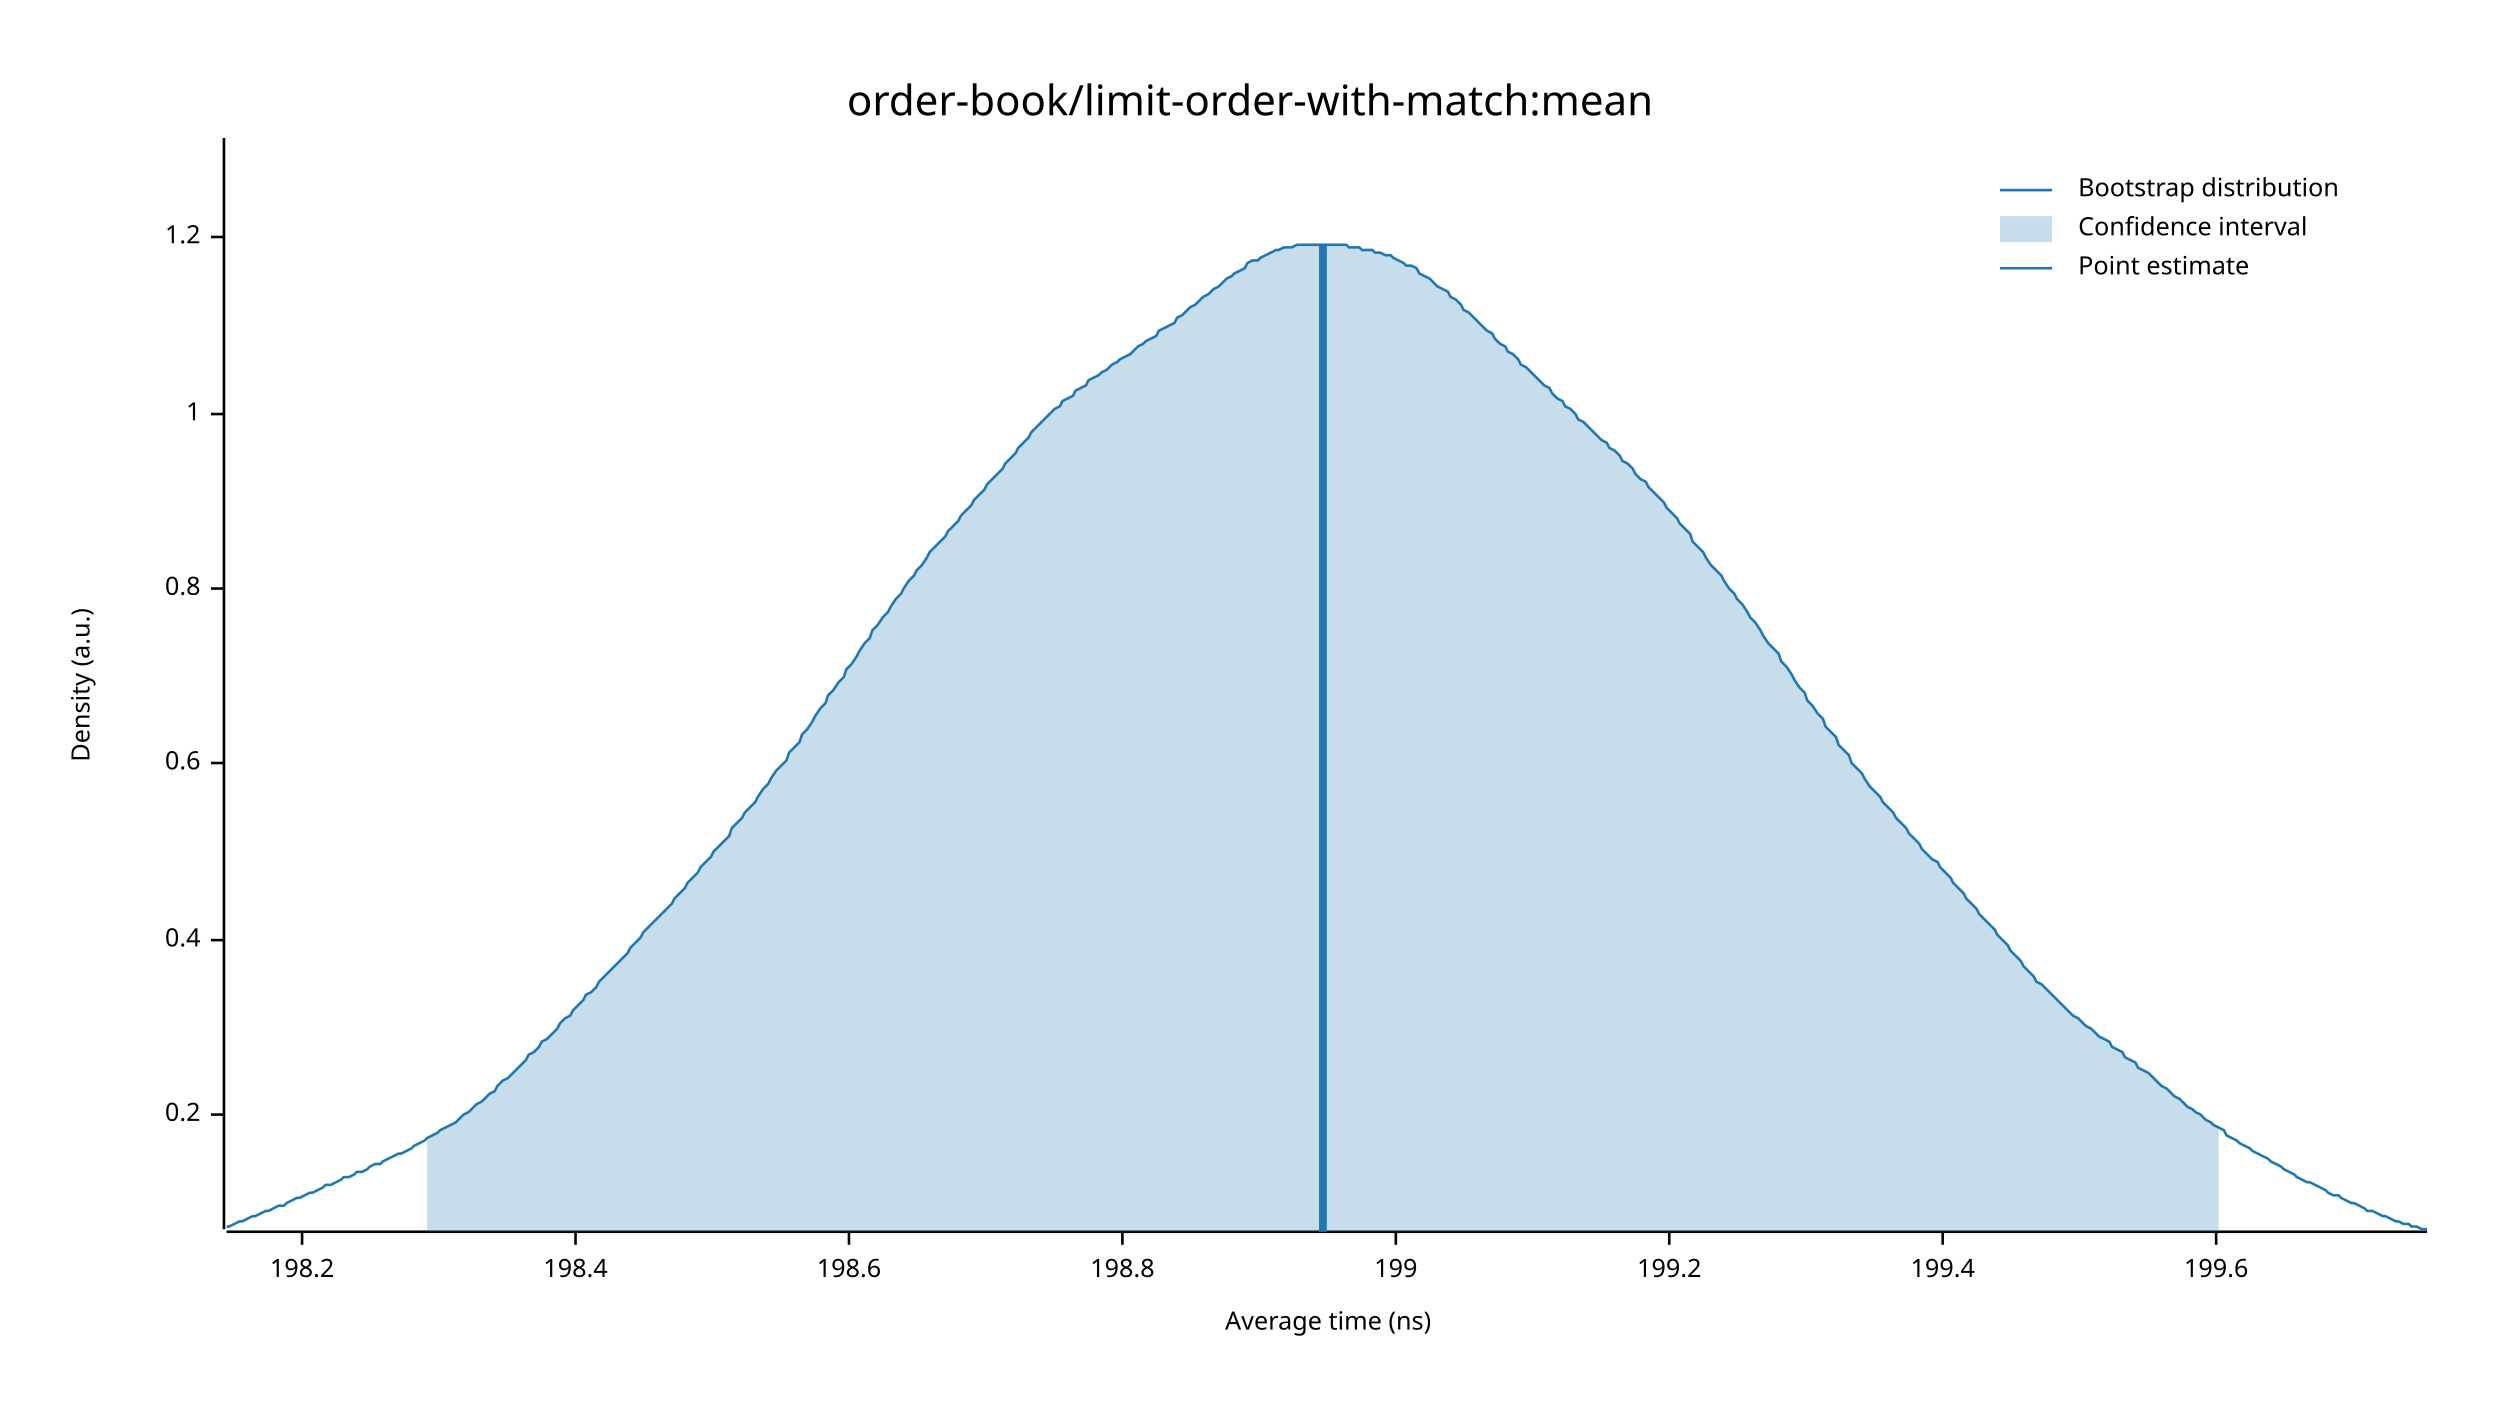
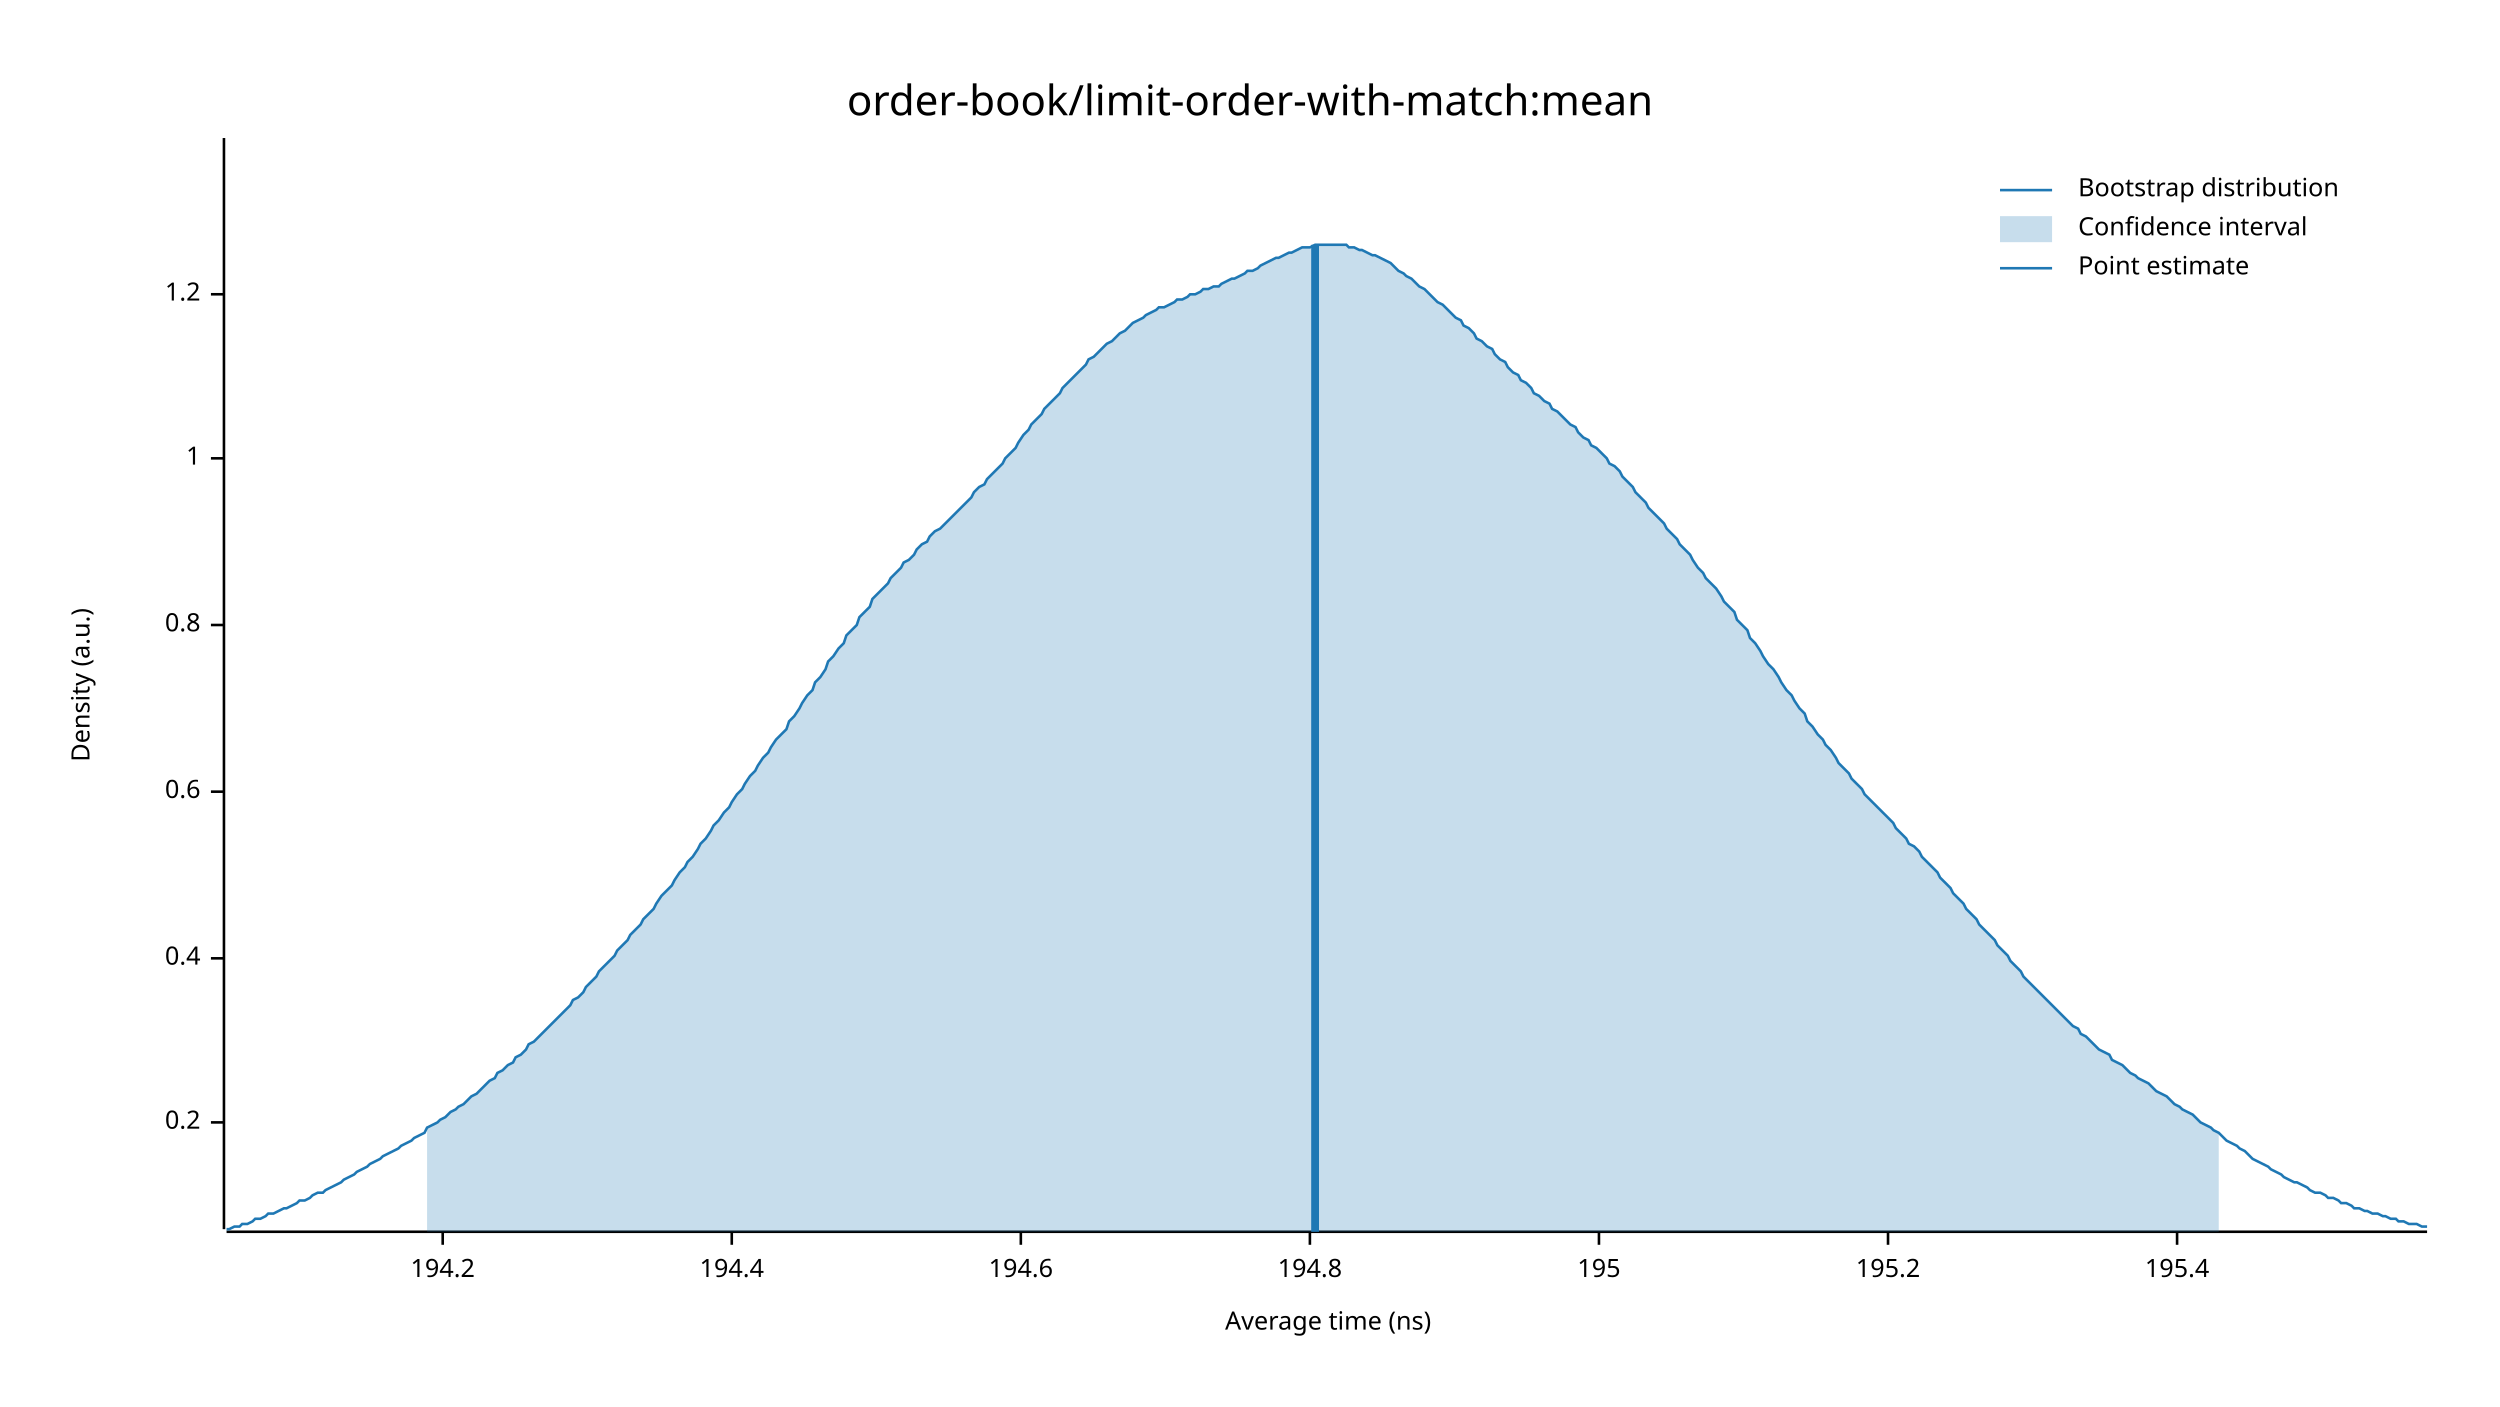
<svg xmlns="http://www.w3.org/2000/svg" width="960" height="540" viewBox="0 0 960 540">
  <text x="480" y="32" dy="0.76em" text-anchor="middle" font-family="sans-serif" font-size="16.129" opacity="1" fill="#000000">
order-book/limit-order-with-match:mean
</text>
  <text x="27" y="263" dy="0.76em" text-anchor="middle" font-family="sans-serif" font-size="9.677" opacity="1" fill="#000000" transform="rotate(270, 27, 263)">
Density (a.u.)
</text>
  <text x="510" y="513" dy="-0.5ex" text-anchor="middle" font-family="sans-serif" font-size="9.677" opacity="1" fill="#000000">
Average time (ns)
</text>
  <polyline fill="none" opacity="1" stroke="#000000" stroke-width="1" points="86,53 86,472 " />
-   <text x="77" y="428" dy="0.5ex" text-anchor="end" font-family="sans-serif" font-size="9.677" opacity="1" fill="#000000">
+   <text x="77" y="431" dy="0.5ex" text-anchor="end" font-family="sans-serif" font-size="9.677" opacity="1" fill="#000000">
0.2
</text>
-   <polyline fill="none" opacity="1" stroke="#000000" stroke-width="1" points="81,428 86,428 " />
-   <text x="77" y="361" dy="0.5ex" text-anchor="end" font-family="sans-serif" font-size="9.677" opacity="1" fill="#000000">
+   <polyline fill="none" opacity="1" stroke="#000000" stroke-width="1" points="81,431 86,431 " />
+   <text x="77" y="368" dy="0.5ex" text-anchor="end" font-family="sans-serif" font-size="9.677" opacity="1" fill="#000000">
0.4
</text>
-   <polyline fill="none" opacity="1" stroke="#000000" stroke-width="1" points="81,361 86,361 " />
-   <text x="77" y="293" dy="0.5ex" text-anchor="end" font-family="sans-serif" font-size="9.677" opacity="1" fill="#000000">
+   <polyline fill="none" opacity="1" stroke="#000000" stroke-width="1" points="81,368 86,368 " />
+   <text x="77" y="304" dy="0.5ex" text-anchor="end" font-family="sans-serif" font-size="9.677" opacity="1" fill="#000000">
0.6
</text>
-   <polyline fill="none" opacity="1" stroke="#000000" stroke-width="1" points="81,293 86,293 " />
-   <text x="77" y="226" dy="0.5ex" text-anchor="end" font-family="sans-serif" font-size="9.677" opacity="1" fill="#000000">
+   <polyline fill="none" opacity="1" stroke="#000000" stroke-width="1" points="81,304 86,304 " />
+   <text x="77" y="240" dy="0.5ex" text-anchor="end" font-family="sans-serif" font-size="9.677" opacity="1" fill="#000000">
0.8
</text>
-   <polyline fill="none" opacity="1" stroke="#000000" stroke-width="1" points="81,226 86,226 " />
-   <text x="77" y="159" dy="0.5ex" text-anchor="end" font-family="sans-serif" font-size="9.677" opacity="1" fill="#000000">
+   <polyline fill="none" opacity="1" stroke="#000000" stroke-width="1" points="81,240 86,240 " />
+   <text x="77" y="176" dy="0.5ex" text-anchor="end" font-family="sans-serif" font-size="9.677" opacity="1" fill="#000000">
1
</text>
-   <polyline fill="none" opacity="1" stroke="#000000" stroke-width="1" points="81,159 86,159 " />
-   <text x="77" y="91" dy="0.5ex" text-anchor="end" font-family="sans-serif" font-size="9.677" opacity="1" fill="#000000">
+   <polyline fill="none" opacity="1" stroke="#000000" stroke-width="1" points="81,176 86,176 " />
+   <text x="77" y="113" dy="0.5ex" text-anchor="end" font-family="sans-serif" font-size="9.677" opacity="1" fill="#000000">
1.2
</text>
-   <polyline fill="none" opacity="1" stroke="#000000" stroke-width="1" points="81,91 86,91 " />
+   <polyline fill="none" opacity="1" stroke="#000000" stroke-width="1" points="81,113 86,113 " />
  <polyline fill="none" opacity="1" stroke="#000000" stroke-width="1" points="87,473 932,473 " />
-   <text x="116" y="483" dy="0.76em" text-anchor="middle" font-family="sans-serif" font-size="9.677" opacity="1" fill="#000000">
- 198.2
+   <text x="170" y="483" dy="0.76em" text-anchor="middle" font-family="sans-serif" font-size="9.677" opacity="1" fill="#000000">
+ 194.2
</text>
-   <polyline fill="none" opacity="1" stroke="#000000" stroke-width="1" points="116,473 116,478 " />
-   <text x="221" y="483" dy="0.76em" text-anchor="middle" font-family="sans-serif" font-size="9.677" opacity="1" fill="#000000">
- 198.4
+   <polyline fill="none" opacity="1" stroke="#000000" stroke-width="1" points="170,473 170,478 " />
+   <text x="281" y="483" dy="0.76em" text-anchor="middle" font-family="sans-serif" font-size="9.677" opacity="1" fill="#000000">
+ 194.4
</text>
-   <polyline fill="none" opacity="1" stroke="#000000" stroke-width="1" points="221,473 221,478 " />
-   <text x="326" y="483" dy="0.76em" text-anchor="middle" font-family="sans-serif" font-size="9.677" opacity="1" fill="#000000">
- 198.6
+   <polyline fill="none" opacity="1" stroke="#000000" stroke-width="1" points="281,473 281,478 " />
+   <text x="392" y="483" dy="0.76em" text-anchor="middle" font-family="sans-serif" font-size="9.677" opacity="1" fill="#000000">
+ 194.6
</text>
-   <polyline fill="none" opacity="1" stroke="#000000" stroke-width="1" points="326,473 326,478 " />
-   <text x="431" y="483" dy="0.76em" text-anchor="middle" font-family="sans-serif" font-size="9.677" opacity="1" fill="#000000">
- 198.8
+   <polyline fill="none" opacity="1" stroke="#000000" stroke-width="1" points="392,473 392,478 " />
+   <text x="503" y="483" dy="0.76em" text-anchor="middle" font-family="sans-serif" font-size="9.677" opacity="1" fill="#000000">
+ 194.8
</text>
-   <polyline fill="none" opacity="1" stroke="#000000" stroke-width="1" points="431,473 431,478 " />
-   <text x="536" y="483" dy="0.76em" text-anchor="middle" font-family="sans-serif" font-size="9.677" opacity="1" fill="#000000">
- 199
+   <polyline fill="none" opacity="1" stroke="#000000" stroke-width="1" points="503,473 503,478 " />
+   <text x="614" y="483" dy="0.76em" text-anchor="middle" font-family="sans-serif" font-size="9.677" opacity="1" fill="#000000">
+ 195
</text>
-   <polyline fill="none" opacity="1" stroke="#000000" stroke-width="1" points="536,473 536,478 " />
-   <text x="641" y="483" dy="0.76em" text-anchor="middle" font-family="sans-serif" font-size="9.677" opacity="1" fill="#000000">
- 199.2
+   <polyline fill="none" opacity="1" stroke="#000000" stroke-width="1" points="614,473 614,478 " />
+   <text x="725" y="483" dy="0.76em" text-anchor="middle" font-family="sans-serif" font-size="9.677" opacity="1" fill="#000000">
+ 195.2
</text>
-   <polyline fill="none" opacity="1" stroke="#000000" stroke-width="1" points="641,473 641,478 " />
-   <text x="746" y="483" dy="0.76em" text-anchor="middle" font-family="sans-serif" font-size="9.677" opacity="1" fill="#000000">
- 199.4
+   <polyline fill="none" opacity="1" stroke="#000000" stroke-width="1" points="725,473 725,478 " />
+   <text x="836" y="483" dy="0.76em" text-anchor="middle" font-family="sans-serif" font-size="9.677" opacity="1" fill="#000000">
+ 195.4
</text>
-   <polyline fill="none" opacity="1" stroke="#000000" stroke-width="1" points="746,473 746,478 " />
-   <text x="851" y="483" dy="0.76em" text-anchor="middle" font-family="sans-serif" font-size="9.677" opacity="1" fill="#000000">
- 199.6
- </text>
-   <polyline fill="none" opacity="1" stroke="#000000" stroke-width="1" points="851,473 851,478 " />
-   <polyline fill="none" opacity="1" stroke="#1F78B4" stroke-width="1" points="87,471 88,471 90,470 92,469 93,469 95,468 97,467 98,467 100,466 102,465 103,465 105,464 107,463 109,463 110,462 112,461 114,460 115,460 117,459 119,458 120,458 122,457 124,456 125,455 127,455 129,454 131,453 132,452 134,452 136,451 137,450 139,450 141,449 142,448 144,447 146,447 147,446 149,445 151,444 153,443 154,443 156,442 158,441 159,440 161,439 163,438 164,437 166,436 168,435 169,434 171,433 173,432 175,431 176,430 178,428 180,427 181,426 183,424 185,423 186,422 188,420 190,419 191,417 193,415 195,414 197,412 198,411 200,409 202,407 203,405 205,404 207,402 208,400 210,399 212,397 214,395 215,393 217,391 219,390 220,388 222,386 224,384 225,382 227,381 229,379 230,377 232,375 234,373 236,371 237,370 239,368 241,366 242,364 244,362 246,360 247,358 249,356 251,354 252,353 254,351 256,349 258,347 259,345 261,343 263,341 264,339 266,337 268,335 269,333 271,331 273,329 274,327 276,325 278,323 280,321 281,318 283,316 285,314 286,312 288,310 290,308 291,306 293,303 295,301 296,299 298,296 300,294 302,292 303,289 305,287 307,285 308,282 310,280 312,277 313,275 315,272 317,270 318,267 320,265 322,262 324,260 325,257 327,255 329,252 330,250 332,247 334,245 335,242 337,240 339,237 341,235 342,233 344,230 346,228 347,226 349,223 351,221 352,219 354,217 356,214 357,212 359,210 361,208 363,206 364,204 366,202 368,200 369,198 371,196 373,194 374,192 376,190 378,188 379,186 381,184 383,182 385,180 386,178 388,176 390,174 391,172 393,170 395,168 396,166 398,164 400,162 401,161 403,159 405,157 407,156 408,154 410,153 412,152 413,150 415,149 417,148 418,146 420,145 422,144 423,143 425,142 427,140 429,139 430,138 432,137 434,136 435,135 437,133 439,132 440,131 442,130 444,129 445,127 447,126 449,125 451,124 452,122 454,121 456,119 457,118 459,117 461,115 462,114 464,113 466,111 468,110 469,109 471,107 473,106 474,105 476,104 478,103 479,101 481,100 483,100 484,99 486,98 488,97 490,96 491,96 493,95 495,95 496,95 498,94 500,94 501,94 503,94 505,94 506,94 508,94 510,94 512,94 513,94 515,94 517,94 518,95 520,95 522,95 523,96 525,96 527,96 528,97 530,97 532,98 534,98 535,99 537,100 539,101 540,102 542,102 544,103 545,105 547,106 549,107 550,108 552,110 554,111 556,112 557,114 559,115 561,117 562,119 564,120 566,122 567,123 569,125 571,127 573,128 574,130 576,132 578,133 579,135 581,136 583,138 584,140 586,141 588,143 589,144 591,146 593,148 595,149 596,151 598,153 600,154 601,156 603,157 605,159 606,161 608,162 610,164 611,165 613,167 615,169 617,170 618,172 620,173 622,175 623,177 625,178 627,180 628,182 630,184 632,185 633,187 635,189 637,191 639,193 640,195 642,197 644,199 645,201 647,203 649,205 650,208 652,210 654,212 655,214 657,217 659,219 661,221 662,223 664,226 666,228 667,230 669,232 671,235 672,237 674,239 676,242 677,244 679,247 681,249 683,251 684,254 686,256 688,259 689,261 691,264 693,266 694,269 696,271 698,274 700,276 701,279 703,281 705,283 706,286 708,288 710,290 711,293 713,295 715,297 716,299 718,302 720,304 722,306 723,308 725,310 727,312 728,314 730,316 732,318 733,320 735,322 737,324 738,326 740,328 742,330 744,331 745,333 747,335 749,337 750,339 752,341 754,343 755,345 757,347 759,349 760,351 762,353 764,355 766,357 767,359 769,361 771,363 772,365 774,367 776,369 777,371 779,373 781,375 782,377 784,378 786,380 788,382 789,383 791,385 793,387 794,388 796,390 798,391 799,392 801,394 803,395 804,396 806,398 808,399 810,400 811,402 813,403 815,404 816,406 818,407 820,408 821,410 823,411 825,412 827,414 828,415 830,417 832,418 833,419 835,421 837,422 838,423 840,425 842,426 843,427 845,428 847,430 849,431 850,432 852,433 854,434 855,436 857,437 859,438 860,439 862,440 864,441 865,442 867,443 869,444 871,445 872,446 874,447 876,448 877,449 879,450 881,451 882,452 884,453 886,454 887,454 889,455 891,456 893,457 894,458 896,459 898,459 899,460 901,461 903,462 904,462 906,463 908,464 909,465 911,465 913,466 915,467 916,467 918,468 920,469 921,469 923,470 925,470 926,471 928,471 930,472 932,472 " />
-   <polygon opacity="0.25" fill="#1F78B4" points="164,437 166,436 168,435 169,434 171,433 173,432 175,431 176,430 178,428 180,427 181,426 183,424 185,423 186,422 188,420 190,419 191,417 193,415 195,414 197,412 198,411 200,409 202,407 203,405 205,404 207,402 208,400 210,399 212,397 214,395 215,393 217,391 219,390 220,388 222,386 224,384 225,382 227,381 229,379 230,377 232,375 234,373 236,371 237,370 239,368 241,366 242,364 244,362 246,360 247,358 249,356 251,354 252,353 254,351 256,349 258,347 259,345 261,343 263,341 264,339 266,337 268,335 269,333 271,331 273,329 274,327 276,325 278,323 280,321 281,318 283,316 285,314 286,312 288,310 290,308 291,306 293,303 295,301 296,299 298,296 300,294 302,292 303,289 305,287 307,285 308,282 310,280 312,277 313,275 315,272 317,270 318,267 320,265 322,262 324,260 325,257 327,255 329,252 330,250 332,247 334,245 335,242 337,240 339,237 341,235 342,233 344,230 346,228 347,226 349,223 351,221 352,219 354,217 356,214 357,212 359,210 361,208 363,206 364,204 366,202 368,200 369,198 371,196 373,194 374,192 376,190 378,188 379,186 381,184 383,182 385,180 386,178 388,176 390,174 391,172 393,170 395,168 396,166 398,164 400,162 401,161 403,159 405,157 407,156 408,154 410,153 412,152 413,150 415,149 417,148 418,146 420,145 422,144 423,143 425,142 427,140 429,139 430,138 432,137 434,136 435,135 437,133 439,132 440,131 442,130 444,129 445,127 447,126 449,125 451,124 452,122 454,121 456,119 457,118 459,117 461,115 462,114 464,113 466,111 468,110 469,109 471,107 473,106 474,105 476,104 478,103 479,101 481,100 483,100 484,99 486,98 488,97 490,96 491,96 493,95 495,95 496,95 498,94 500,94 501,94 503,94 505,94 506,94 508,94 510,94 512,94 513,94 515,94 517,94 518,95 520,95 522,95 523,96 525,96 527,96 528,97 530,97 532,98 534,98 535,99 537,100 539,101 540,102 542,102 544,103 545,105 547,106 549,107 550,108 552,110 554,111 556,112 557,114 559,115 561,117 562,119 564,120 566,122 567,123 569,125 571,127 573,128 574,130 576,132 578,133 579,135 581,136 583,138 584,140 586,141 588,143 589,144 591,146 593,148 595,149 596,151 598,153 600,154 601,156 603,157 605,159 606,161 608,162 610,164 611,165 613,167 615,169 617,170 618,172 620,173 622,175 623,177 625,178 627,180 628,182 630,184 632,185 633,187 635,189 637,191 639,193 640,195 642,197 644,199 645,201 647,203 649,205 650,208 652,210 654,212 655,214 657,217 659,219 661,221 662,223 664,226 666,228 667,230 669,232 671,235 672,237 674,239 676,242 677,244 679,247 681,249 683,251 684,254 686,256 688,259 689,261 691,264 693,266 694,269 696,271 698,274 700,276 701,279 703,281 705,283 706,286 708,288 710,290 711,293 713,295 715,297 716,299 718,302 720,304 722,306 723,308 725,310 727,312 728,314 730,316 732,318 733,320 735,322 737,324 738,326 740,328 742,330 744,331 745,333 747,335 749,337 750,339 752,341 754,343 755,345 757,347 759,349 760,351 762,353 764,355 766,357 767,359 769,361 771,363 772,365 774,367 776,369 777,371 779,373 781,375 782,377 784,378 786,380 788,382 789,383 791,385 793,387 794,388 796,390 798,391 799,392 801,394 803,395 804,396 806,398 808,399 810,400 811,402 813,403 815,404 816,406 818,407 820,408 821,410 823,411 825,412 827,414 828,415 830,417 832,418 833,419 835,421 837,422 838,423 840,425 842,426 843,427 845,428 847,430 849,431 850,432 852,433 852,473 164,473 " />
-   <polyline fill="none" opacity="1" stroke="#1F78B4" stroke-width="3" points="508,473 508,94 " />
+   <polyline fill="none" opacity="1" stroke="#000000" stroke-width="1" points="836,473 836,478 " />
+   <polyline fill="none" opacity="1" stroke="#1F78B4" stroke-width="1" points="87,472 88,472 90,471 92,471 93,470 95,470 97,469 98,468 100,468 102,467 103,466 105,466 107,465 109,464 110,464 112,463 114,462 115,461 117,461 119,460 120,459 122,458 124,458 125,457 127,456 129,455 131,454 132,453 134,452 136,451 137,450 139,449 141,448 142,447 144,446 146,445 147,444 149,443 151,442 153,441 154,440 156,439 158,438 159,437 161,436 163,435 164,433 166,432 168,431 169,430 171,429 173,427 175,426 176,425 178,424 180,422 181,421 183,420 185,418 186,417 188,415 190,414 191,412 193,411 195,409 197,408 198,406 200,405 202,403 203,401 205,400 207,398 208,397 210,395 212,393 214,391 215,390 217,388 219,386 220,384 222,383 224,381 225,379 227,377 229,375 230,373 232,371 234,369 236,367 237,365 239,363 241,361 242,359 244,357 246,355 247,353 249,351 251,349 252,347 254,344 256,342 258,340 259,338 261,335 263,333 264,331 266,329 268,326 269,324 271,322 273,319 274,317 276,315 278,312 280,310 281,308 283,305 285,303 286,301 288,298 290,296 291,294 293,291 295,289 296,287 298,284 300,282 302,280 303,277 305,275 307,272 308,270 310,267 312,265 313,262 315,260 317,257 318,254 320,252 322,249 324,247 325,244 327,242 329,240 330,237 332,235 334,233 335,230 337,228 339,226 341,224 342,222 344,220 346,218 347,216 349,215 351,213 352,211 354,209 356,208 357,206 359,204 361,203 363,201 364,200 366,198 368,196 369,195 371,193 373,191 374,189 376,187 378,186 379,184 381,182 383,180 385,178 386,176 388,174 390,172 391,170 393,167 395,165 396,163 398,161 400,159 401,157 403,155 405,153 407,151 408,149 410,147 412,145 413,144 415,142 417,140 418,138 420,137 422,135 423,134 425,132 427,131 429,129 430,128 432,127 434,125 435,124 437,123 439,122 440,121 442,120 444,119 445,118 447,118 449,117 451,116 452,115 454,115 456,114 457,113 459,113 461,112 462,111 464,111 466,110 468,110 469,109 471,108 473,107 474,107 476,106 478,105 479,104 481,104 483,103 484,102 486,101 488,100 490,99 491,99 493,98 495,97 496,97 498,96 500,95 501,95 503,95 505,94 506,94 508,94 510,94 512,94 513,94 515,94 517,94 518,95 520,95 522,96 523,96 525,97 527,98 528,98 530,99 532,100 534,101 535,102 537,104 539,105 540,106 542,107 544,109 545,110 547,111 549,113 550,114 552,116 554,117 556,119 557,120 559,122 561,123 562,125 564,126 566,128 567,130 569,131 571,133 573,134 574,136 576,138 578,139 579,141 581,143 583,144 584,146 586,147 588,149 589,151 591,152 593,154 595,155 596,157 598,158 600,160 601,161 603,163 605,164 606,166 608,168 610,169 611,171 613,172 615,174 617,176 618,178 620,179 622,181 623,183 625,185 627,187 628,189 630,191 632,193 633,195 635,197 637,199 639,201 640,203 642,205 644,207 645,209 647,211 649,213 650,215 652,218 654,220 655,222 657,224 659,226 661,229 662,231 664,233 666,235 667,238 669,240 671,242 672,245 674,247 676,250 677,252 679,255 681,257 683,260 684,262 686,265 688,267 689,269 691,272 693,274 694,277 696,279 698,282 700,284 701,286 703,288 705,291 706,293 708,295 710,297 711,299 713,301 715,303 716,305 718,307 720,309 722,311 723,312 725,314 727,316 728,318 730,320 732,322 733,324 735,325 737,327 738,329 740,331 742,333 744,335 745,337 747,339 749,341 750,343 752,345 754,347 755,349 757,351 759,353 760,355 762,357 764,359 766,361 767,363 769,365 771,367 772,369 774,371 776,373 777,375 779,377 781,379 782,380 784,382 786,384 788,386 789,387 791,389 793,391 794,392 796,394 798,395 799,397 801,398 803,400 804,401 806,403 808,404 810,405 811,407 813,408 815,409 816,410 818,412 820,413 821,414 823,415 825,416 827,418 828,419 830,420 832,421 833,422 835,424 837,425 838,426 840,427 842,428 843,429 845,431 847,432 849,433 850,434 852,435 854,437 855,438 857,439 859,440 860,441 862,442 864,444 865,445 867,446 869,447 871,448 872,449 874,450 876,451 877,452 879,453 881,454 882,454 884,455 886,456 887,457 889,458 891,458 893,459 894,460 896,460 898,461 899,462 901,462 903,463 904,464 906,464 908,465 909,465 911,466 913,466 915,467 916,467 918,468 920,468 921,469 923,469 925,470 926,470 928,470 930,471 932,471 " />
+   <polygon opacity="0.25" fill="#1F78B4" points="164,433 166,432 168,431 169,430 171,429 173,427 175,426 176,425 178,424 180,422 181,421 183,420 185,418 186,417 188,415 190,414 191,412 193,411 195,409 197,408 198,406 200,405 202,403 203,401 205,400 207,398 208,397 210,395 212,393 214,391 215,390 217,388 219,386 220,384 222,383 224,381 225,379 227,377 229,375 230,373 232,371 234,369 236,367 237,365 239,363 241,361 242,359 244,357 246,355 247,353 249,351 251,349 252,347 254,344 256,342 258,340 259,338 261,335 263,333 264,331 266,329 268,326 269,324 271,322 273,319 274,317 276,315 278,312 280,310 281,308 283,305 285,303 286,301 288,298 290,296 291,294 293,291 295,289 296,287 298,284 300,282 302,280 303,277 305,275 307,272 308,270 310,267 312,265 313,262 315,260 317,257 318,254 320,252 322,249 324,247 325,244 327,242 329,240 330,237 332,235 334,233 335,230 337,228 339,226 341,224 342,222 344,220 346,218 347,216 349,215 351,213 352,211 354,209 356,208 357,206 359,204 361,203 363,201 364,200 366,198 368,196 369,195 371,193 373,191 374,189 376,187 378,186 379,184 381,182 383,180 385,178 386,176 388,174 390,172 391,170 393,167 395,165 396,163 398,161 400,159 401,157 403,155 405,153 407,151 408,149 410,147 412,145 413,144 415,142 417,140 418,138 420,137 422,135 423,134 425,132 427,131 429,129 430,128 432,127 434,125 435,124 437,123 439,122 440,121 442,120 444,119 445,118 447,118 449,117 451,116 452,115 454,115 456,114 457,113 459,113 461,112 462,111 464,111 466,110 468,110 469,109 471,108 473,107 474,107 476,106 478,105 479,104 481,104 483,103 484,102 486,101 488,100 490,99 491,99 493,98 495,97 496,97 498,96 500,95 501,95 503,95 505,94 506,94 508,94 510,94 512,94 513,94 515,94 517,94 518,95 520,95 522,96 523,96 525,97 527,98 528,98 530,99 532,100 534,101 535,102 537,104 539,105 540,106 542,107 544,109 545,110 547,111 549,113 550,114 552,116 554,117 556,119 557,120 559,122 561,123 562,125 564,126 566,128 567,130 569,131 571,133 573,134 574,136 576,138 578,139 579,141 581,143 583,144 584,146 586,147 588,149 589,151 591,152 593,154 595,155 596,157 598,158 600,160 601,161 603,163 605,164 606,166 608,168 610,169 611,171 613,172 615,174 617,176 618,178 620,179 622,181 623,183 625,185 627,187 628,189 630,191 632,193 633,195 635,197 637,199 639,201 640,203 642,205 644,207 645,209 647,211 649,213 650,215 652,218 654,220 655,222 657,224 659,226 661,229 662,231 664,233 666,235 667,238 669,240 671,242 672,245 674,247 676,250 677,252 679,255 681,257 683,260 684,262 686,265 688,267 689,269 691,272 693,274 694,277 696,279 698,282 700,284 701,286 703,288 705,291 706,293 708,295 710,297 711,299 713,301 715,303 716,305 718,307 720,309 722,311 723,312 725,314 727,316 728,318 730,320 732,322 733,324 735,325 737,327 738,329 740,331 742,333 744,335 745,337 747,339 749,341 750,343 752,345 754,347 755,349 757,351 759,353 760,355 762,357 764,359 766,361 767,363 769,365 771,367 772,369 774,371 776,373 777,375 779,377 781,379 782,380 784,382 786,384 788,386 789,387 791,389 793,391 794,392 796,394 798,395 799,397 801,398 803,400 804,401 806,403 808,404 810,405 811,407 813,408 815,409 816,410 818,412 820,413 821,414 823,415 825,416 827,418 828,419 830,420 832,421 833,422 835,424 837,425 838,426 840,427 842,428 843,429 845,431 847,432 849,433 850,434 852,435 852,473 164,473 " />
+   <polyline fill="none" opacity="1" stroke="#1F78B4" stroke-width="3" points="505,473 505,94 " />
  <text x="798" y="68" dy="0.76em" text-anchor="start" font-family="sans-serif" font-size="9.677" opacity="1" fill="#000000">
Bootstrap distribution
</text>
  <text x="798" y="83" dy="0.76em" text-anchor="start" font-family="sans-serif" font-size="9.677" opacity="1" fill="#000000">
Confidence interval
</text>
  <text x="798" y="98" dy="0.76em" text-anchor="start" font-family="sans-serif" font-size="9.677" opacity="1" fill="#000000">
Point estimate
</text>
  <polyline fill="none" opacity="1" stroke="#1F78B4" stroke-width="1" points="768,73 788,73 " />
  <rect x="768" y="83" width="20" height="10" opacity="0.25" fill="#1F78B4" stroke="none" />
  <polyline fill="none" opacity="1" stroke="#1F78B4" stroke-width="1" points="768,103 788,103 " />
</svg>
